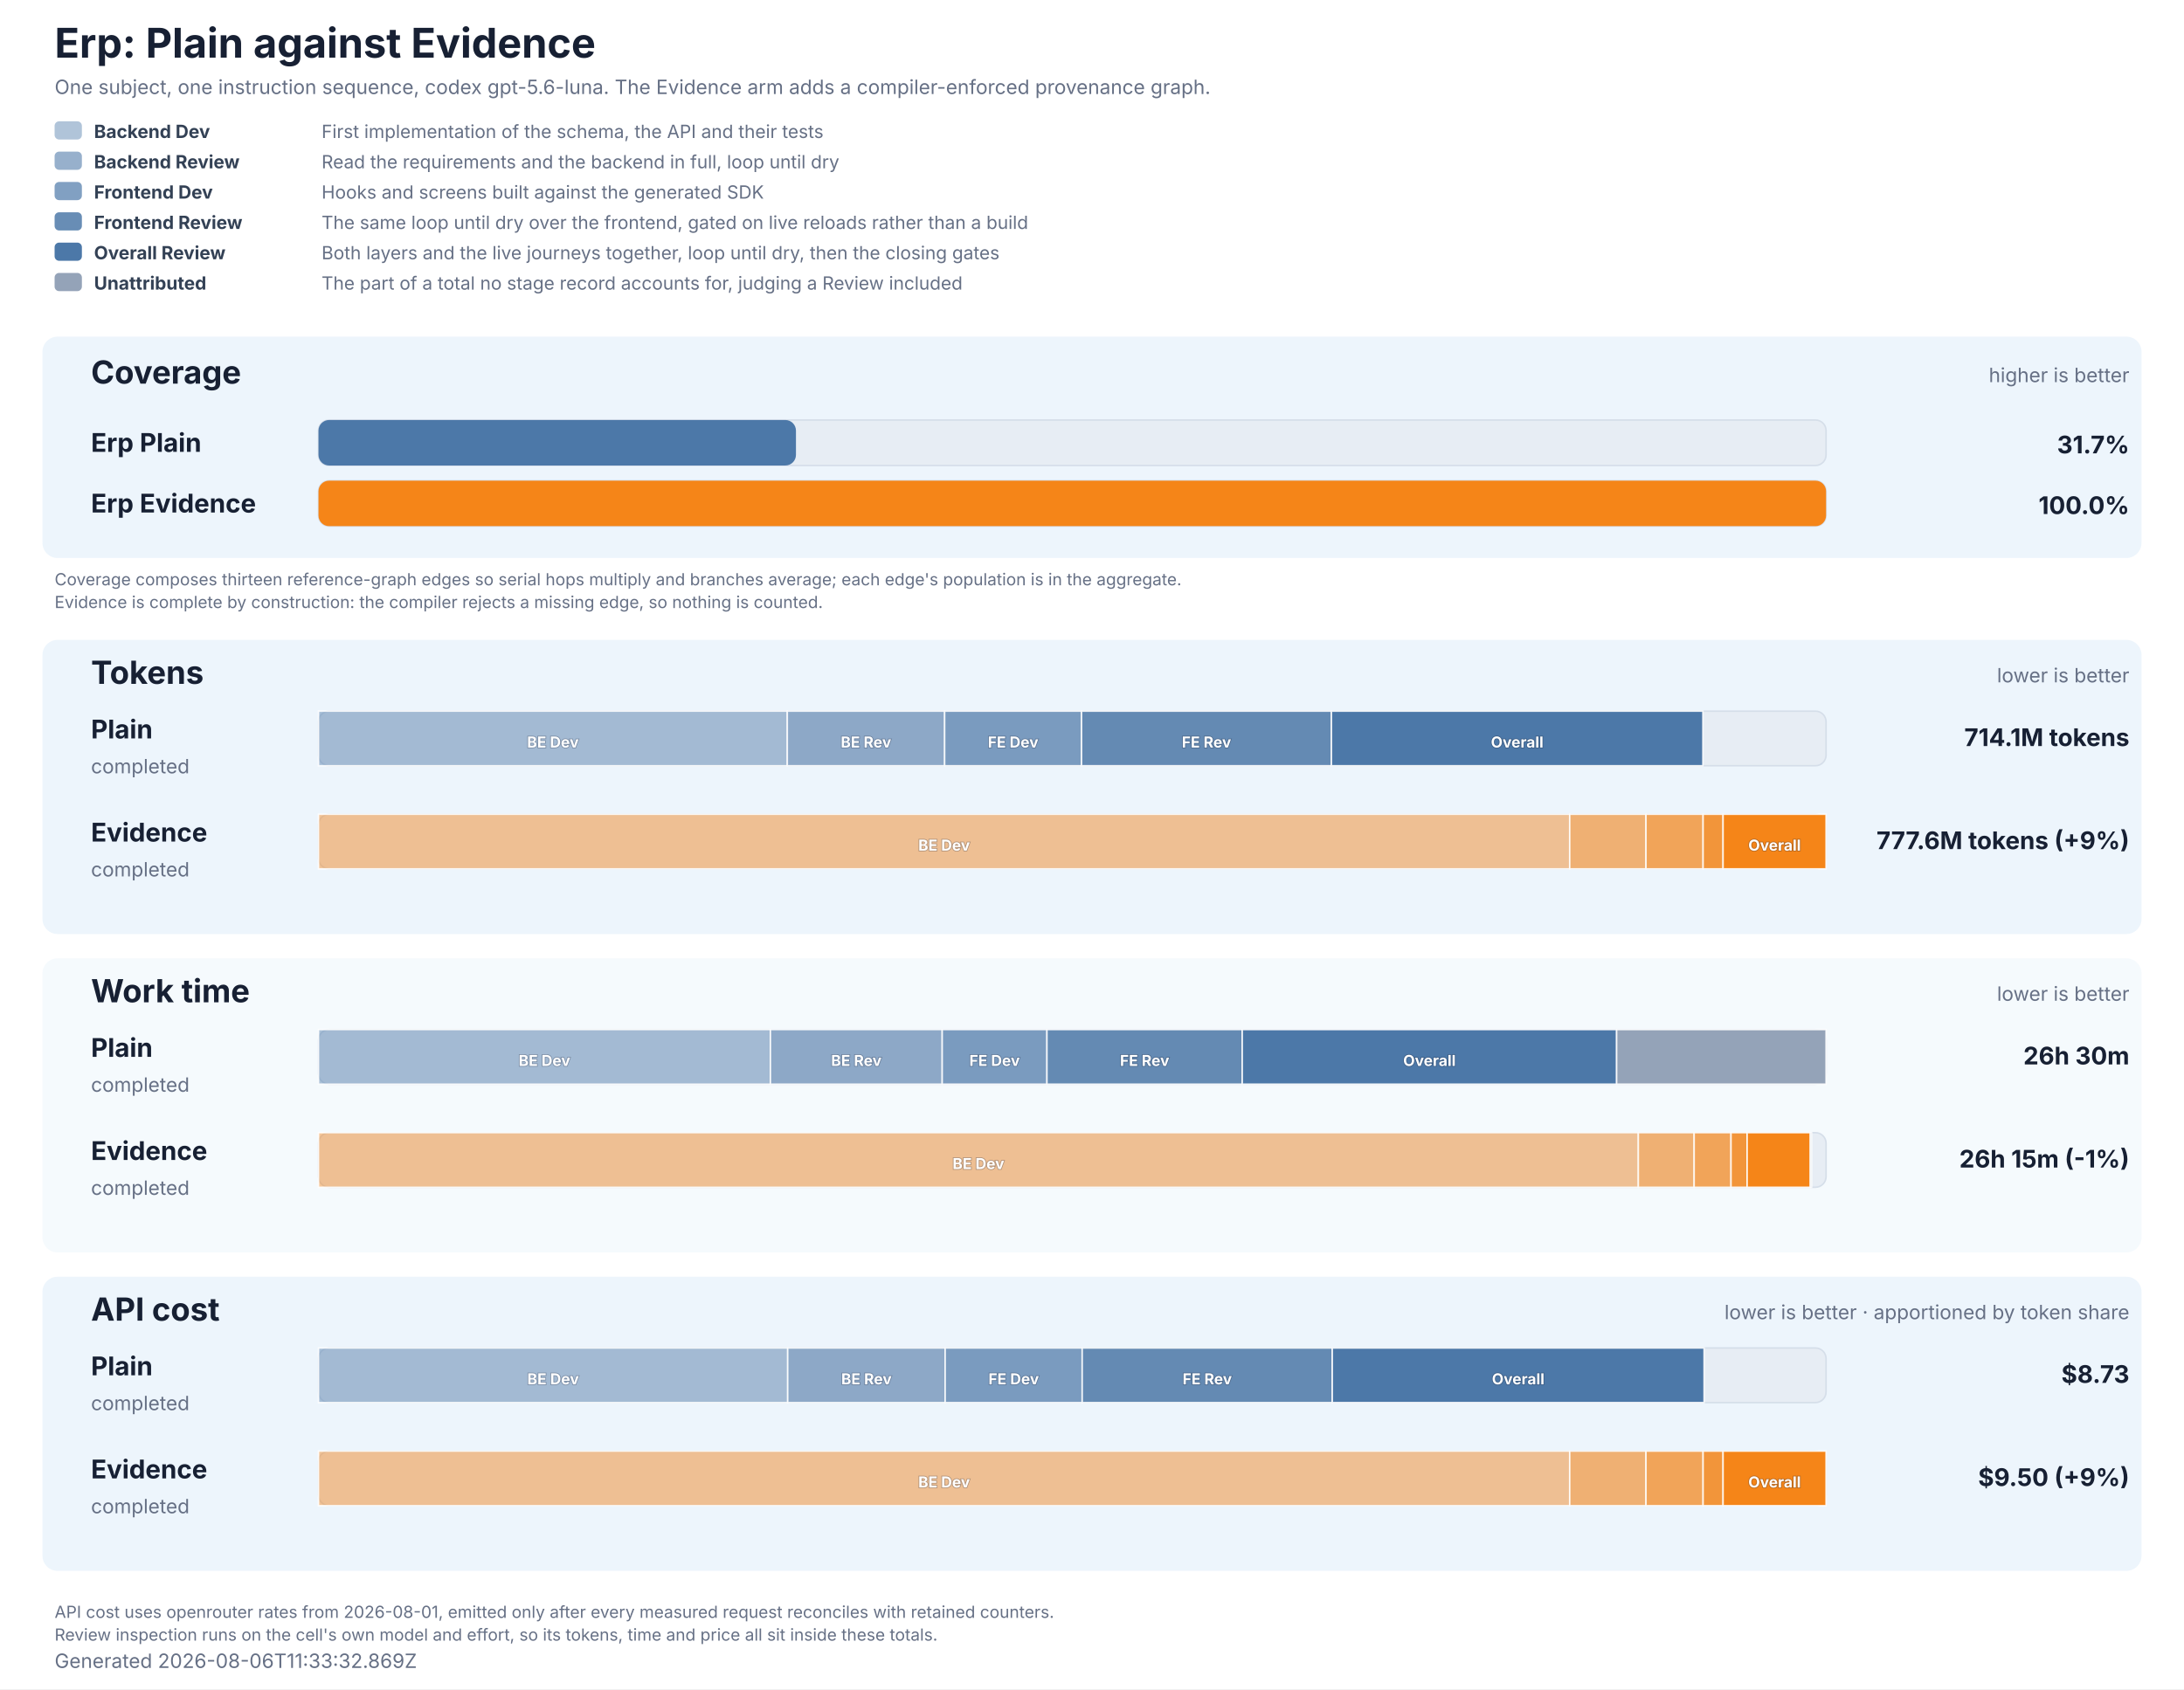
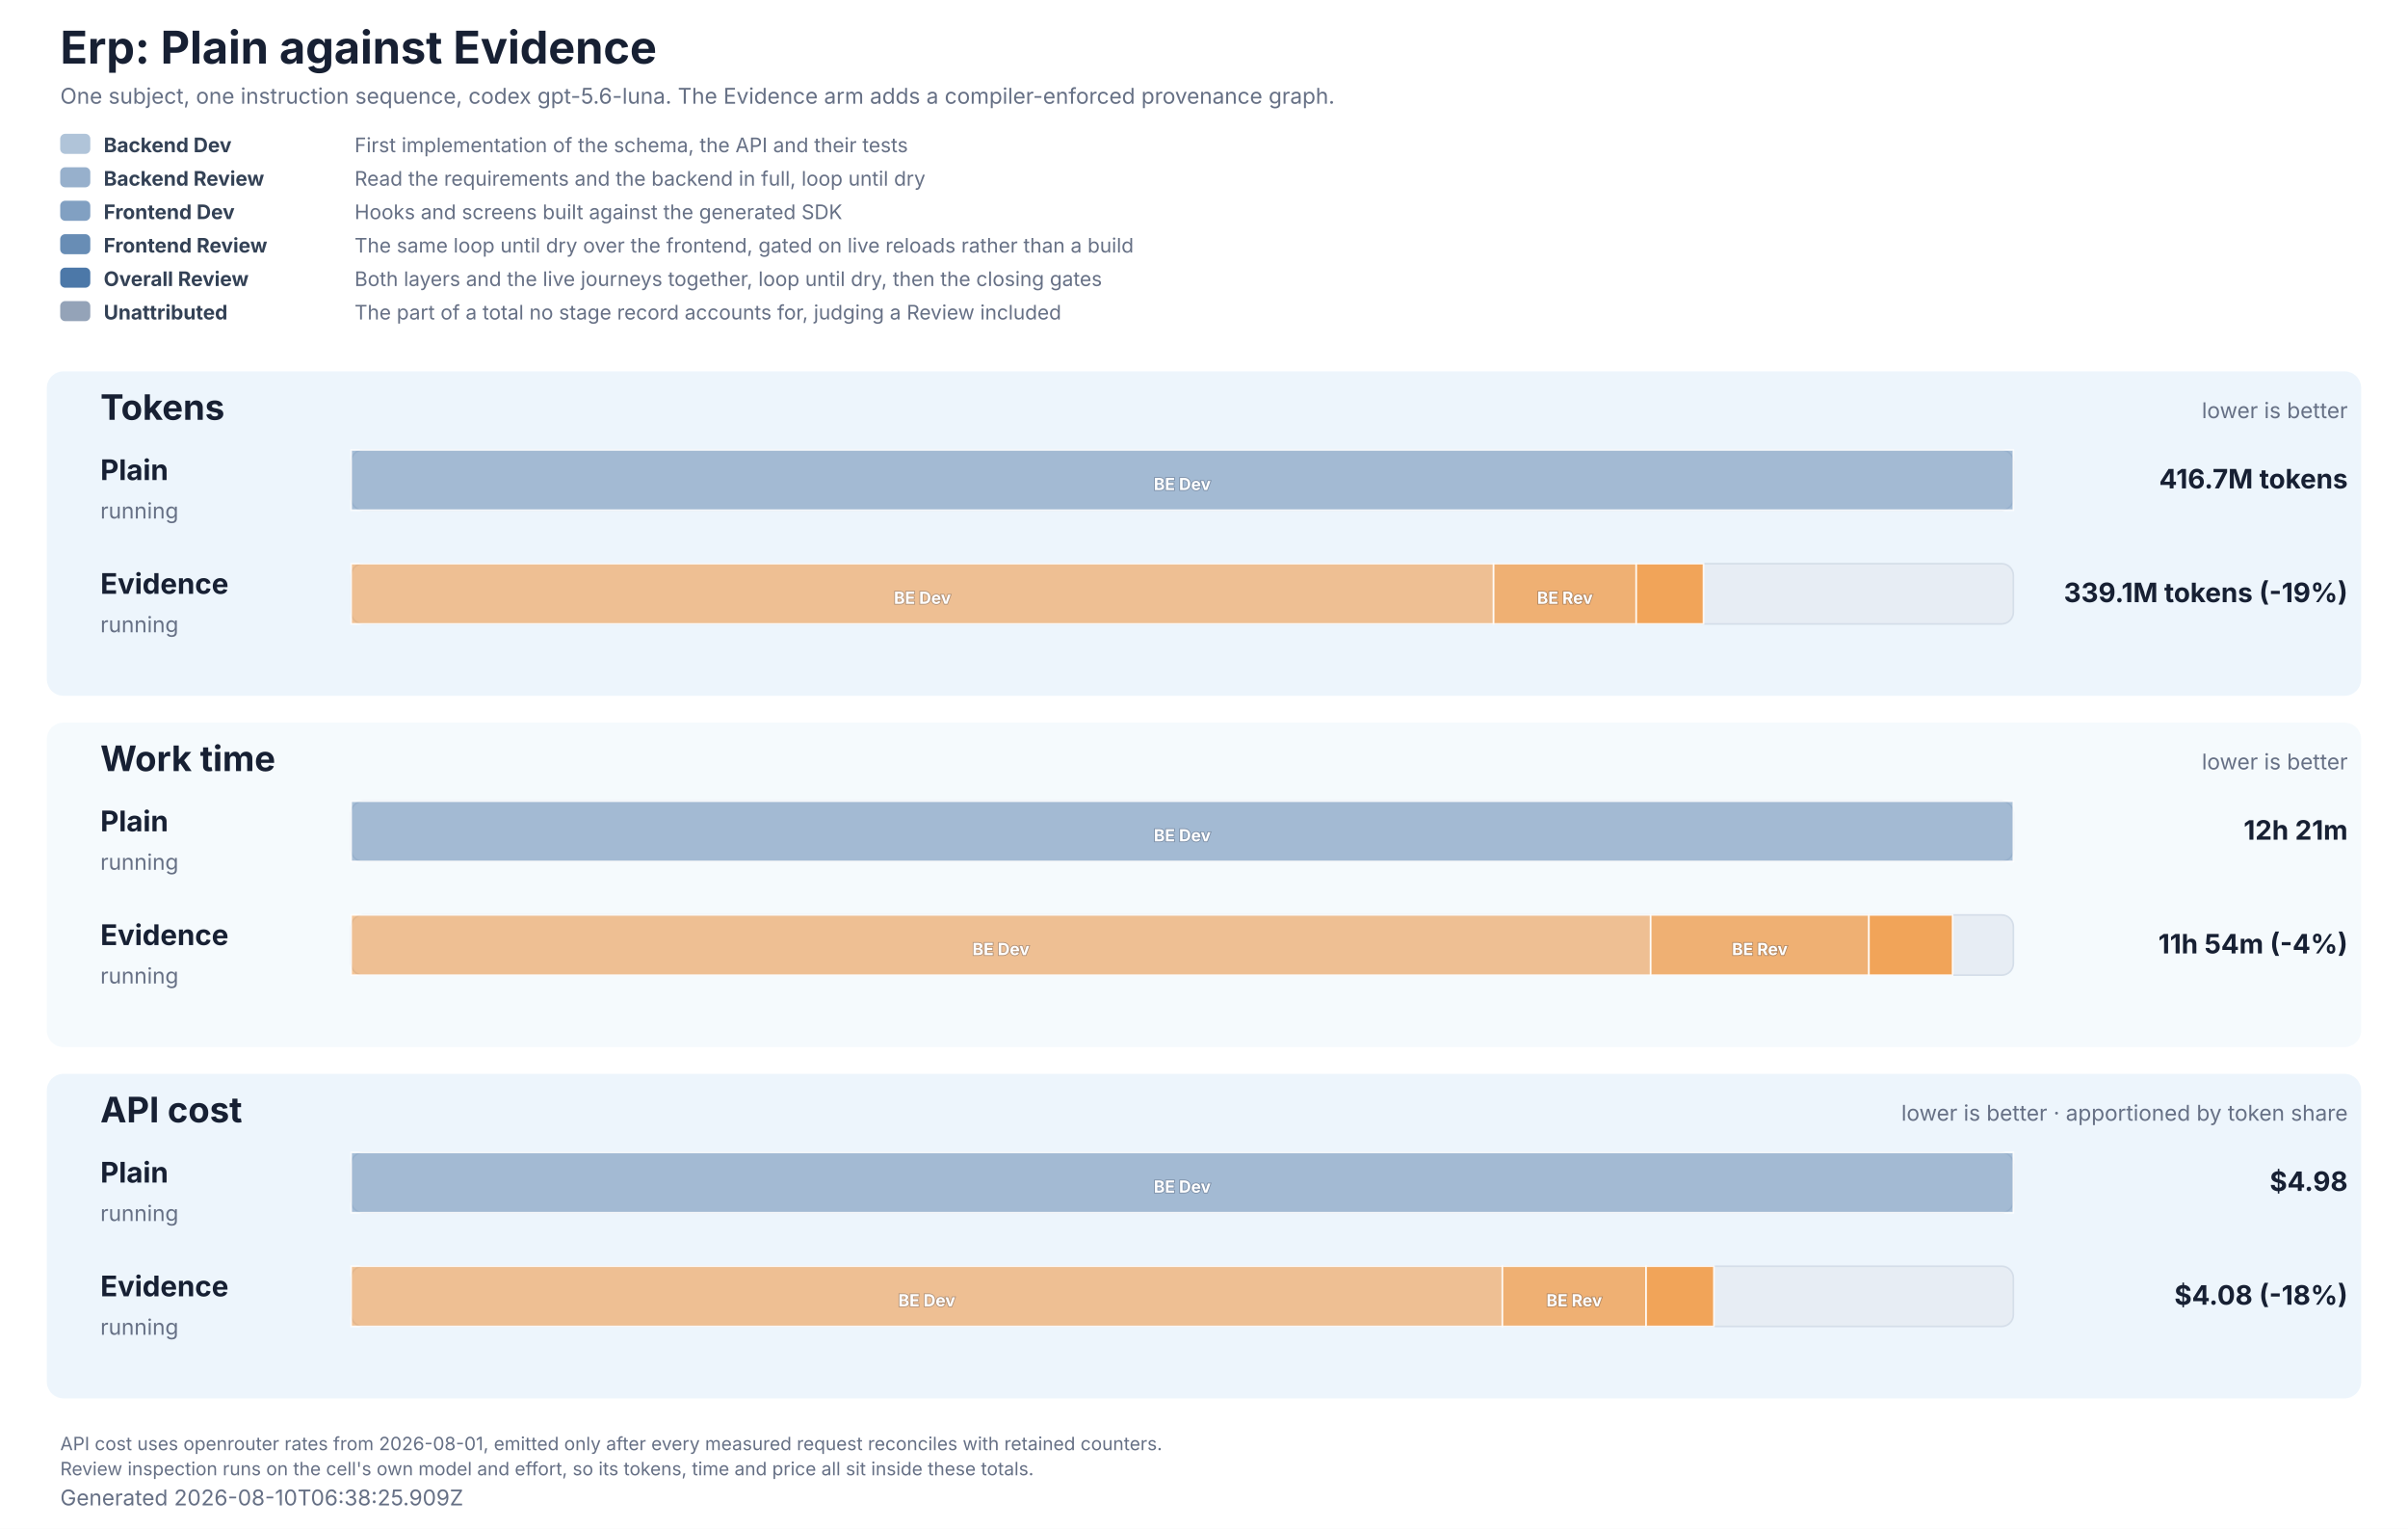
- <svg xmlns="http://www.w3.org/2000/svg" role="img" aria-labelledby="title description" viewBox="0 0 1440 1114" width="1440" height="1114">
+ <svg xmlns="http://www.w3.org/2000/svg" role="img" aria-labelledby="title description" viewBox="0 0 1440 914" width="1440" height="914">
  <style>
  text { font-family: Inter, ui-sans-serif, system-ui, -apple-system, BlinkMacSystemFont, 'Segoe UI', 'DejaVu Sans', Arial, sans-serif; fill: #172033; }
  .title { font-size: 27px; font-weight: 700; }
  .subtitle, .generated, .group-meta, .row-status { font-size: 13px; fill: #667085; }
  .group { fill: #e8f2fb; }
  .group-title { font-size: 21px; font-weight: 700; }
  .row-label { font-size: 17px; font-weight: 700; }
  .value { font-size: 16px; font-weight: 700; }
  .cost-value { font-size: 13px; font-weight: 600; fill: #526b82; }
  .legend { font-size: 12px; fill: #667085; }
  .legend-label { font-size: 12px; font-weight: 700; fill: #334155; }
  .segment-label { font-size: 10px; font-weight: 700; fill: #ffffff; paint-order: stroke; stroke: #172033; stroke-opacity: 0.28; stroke-width: 1px; }
  .phase-segment { stroke: #ffffff; stroke-opacity: 0.86; stroke-width: 1px; }
  .track { fill: #e7edf4; stroke: #d5dee9; stroke-width: 1px; }
  .empty { font-size: 15px; fill: #667085; }
  .table-note { font-size: 11px; fill: #667085; }
</style>
-   <rect width="1440" height="1114" fill="#ffffff" />
+   <rect width="1440" height="914" fill="#ffffff" />
  <text x="36" y="38" class="title">Erp: Plain against Evidence</text>
  <text x="36" y="62" class="subtitle">One subject, one instruction sequence, codex gpt-5.6-luna. The Evidence arm adds a compiler-enforced provenance graph.</text>
  <rect x="36" y="80" width="18" height="12" rx="3" fill="#4c78a8" fill-opacity="0.44" />
  <text x="62" y="91" class="legend-label">Backend Dev</text>
  <text x="212" y="91" class="legend">First implementation of the schema, the API and their tests</text>
  <rect x="36" y="100" width="18" height="12" rx="3" fill="#4c78a8" fill-opacity="0.58" />
  <text x="62" y="111" class="legend-label">Backend Review</text>
  <text x="212" y="111" class="legend">Read the requirements and the backend in full, loop until dry</text>
  <rect x="36" y="120" width="18" height="12" rx="3" fill="#4c78a8" fill-opacity="0.7" />
  <text x="62" y="131" class="legend-label">Frontend Dev</text>
  <text x="212" y="131" class="legend">Hooks and screens built against the generated SDK</text>
  <rect x="36" y="140" width="18" height="12" rx="3" fill="#4c78a8" fill-opacity="0.84" />
  <text x="62" y="151" class="legend-label">Frontend Review</text>
  <text x="212" y="151" class="legend">The same loop until dry over the frontend, gated on live reloads rather than a build</text>
  <rect x="36" y="160" width="18" height="12" rx="3" fill="#4c78a8" fill-opacity="1" />
  <text x="62" y="171" class="legend-label">Overall Review</text>
  <text x="212" y="171" class="legend">Both layers and the live journeys together, loop until dry, then the closing gates</text>
  <rect x="36" y="180" width="18" height="12" rx="3" fill="#94a3b8" fill-opacity="1" />
  <text x="62" y="191" class="legend-label">Unattributed</text>
  <text x="212" y="191" class="legend">The part of a total no stage record accounts for, judging a Review included</text>
-   <rect x="28" y="222" width="1384" height="146" rx="10" class="group" fill-opacity="0.78" />
-   <text x="60" y="253" class="group-title">Coverage</text>
-   <text x="1404" y="252" text-anchor="end" class="group-meta">higher is better</text>
-   <text x="60" y="298" class="row-label" fill="#4c78a8">Erp Plain</text>
-   <rect x="210" y="277" width="994" height="30" rx="7" class="track" />
-   <rect x="210" y="277" width="314.81" height="30" rx="7" fill="#4c78a8" data-coverage="31.67055414856898" />
-   <text x="1404" y="299" text-anchor="end" class="value" fill="#4c78a8">31.7%</text>
-   <text x="60" y="338" class="row-label" fill="#f58518">Erp Evidence</text>
-   <rect x="210" y="317" width="994" height="30" rx="7" class="track" />
-   <rect x="210" y="317" width="994.00" height="30" rx="7" fill="#f58518" data-coverage="100" />
-   <text x="1404" y="339" text-anchor="end" class="value" fill="#f58518">100.0%</text>
-   <text x="36" y="386" class="table-note">Coverage composes thirteen reference-graph edges so serial hops multiply and branches average; each edge's population is in the aggregate.</text>
-   <text x="36" y="401" class="table-note">Evidence is complete by construction: the compiler rejects a missing edge, so nothing is counted.</text>
-   <rect x="28" y="422" width="1384" height="194" rx="10" class="group" fill-opacity="0.78" />
-   <text x="60" y="451" class="group-title">Tokens</text>
-   <text x="1404" y="450" text-anchor="end" class="group-meta">lower is better</text>
-   <text x="60" y="487" class="row-label" fill="#4c78a8">Plain</text>
-   <text x="60" y="510" class="row-status">completed</text>
-   <rect x="210" y="469" width="994" height="36" rx="7" class="track" />
-   <rect x="210.00" y="469" width="309.11" height="36" fill="#4c78a8" fill-opacity="0.44" class="phase-segment" data-phase="backend-development" />
-   <text x="364.55" y="493" text-anchor="middle" class="segment-label">BE Dev</text>
-   <rect x="519.11" y="469" width="103.74" height="36" fill="#4c78a8" fill-opacity="0.58" class="phase-segment" data-phase="backend-review" />
-   <text x="570.98" y="493" text-anchor="middle" class="segment-label">BE Rev</text>
-   <rect x="622.85" y="469" width="90.26" height="36" fill="#4c78a8" fill-opacity="0.7" class="phase-segment" data-phase="frontend-development" />
-   <text x="667.98" y="493" text-anchor="middle" class="segment-label">FE Dev</text>
-   <rect x="713.11" y="469" width="164.76" height="36" fill="#4c78a8" fill-opacity="0.84" class="phase-segment" data-phase="frontend-review" />
-   <text x="795.49" y="493" text-anchor="middle" class="segment-label">FE Rev</text>
-   <rect x="877.87" y="469" width="244.91" height="36" fill="#4c78a8" fill-opacity="1" class="phase-segment" data-phase="overall-review" />
-   <text x="1000.33" y="493" text-anchor="middle" class="segment-label">Overall</text>
-   <text x="1404" y="492" text-anchor="end" class="value">714.1M tokens</text>
-   <text x="60" y="555" class="row-label" fill="#f58518">Evidence</text>
-   <text x="60" y="578" class="row-status">completed</text>
-   <rect x="210" y="537" width="994" height="36" rx="7" class="track" />
-   <rect x="210.00" y="537" width="824.97" height="36" fill="#f58518" fill-opacity="0.44" class="phase-segment" data-phase="backend-development" />
-   <text x="622.48" y="561" text-anchor="middle" class="segment-label">BE Dev</text>
-   <rect x="1034.97" y="537" width="50.31" height="36" fill="#f58518" fill-opacity="0.58" class="phase-segment" data-phase="backend-review" />
-   <rect x="1085.28" y="537" width="37.64" height="36" fill="#f58518" fill-opacity="0.7" class="phase-segment" data-phase="frontend-development" />
-   <rect x="1122.92" y="537" width="13.18" height="36" fill="#f58518" fill-opacity="0.84" class="phase-segment" data-phase="frontend-review" />
-   <rect x="1136.10" y="537" width="67.90" height="36" fill="#f58518" fill-opacity="1" class="phase-segment" data-phase="overall-review" />
-   <text x="1170.05" y="561" text-anchor="middle" class="segment-label">Overall</text>
-   <text x="1404" y="560" text-anchor="end" class="value">777.6M tokens (+9%)</text>
-   <rect x="28" y="632" width="1384" height="194" rx="10" class="group" fill-opacity="0.42" />
-   <text x="60" y="661" class="group-title">Work time</text>
-   <text x="1404" y="660" text-anchor="end" class="group-meta">lower is better</text>
-   <text x="60" y="697" class="row-label" fill="#4c78a8">Plain</text>
-   <text x="60" y="720" class="row-status">completed</text>
-   <rect x="210" y="679" width="994" height="36" rx="7" class="track" />
-   <rect x="210.00" y="679" width="297.96" height="36" fill="#4c78a8" fill-opacity="0.44" class="phase-segment" data-phase="backend-development" />
-   <text x="358.98" y="703" text-anchor="middle" class="segment-label">BE Dev</text>
-   <rect x="507.96" y="679" width="113.28" height="36" fill="#4c78a8" fill-opacity="0.58" class="phase-segment" data-phase="backend-review" />
-   <text x="564.60" y="703" text-anchor="middle" class="segment-label">BE Rev</text>
-   <rect x="621.24" y="679" width="69.06" height="36" fill="#4c78a8" fill-opacity="0.7" class="phase-segment" data-phase="frontend-development" />
-   <text x="655.77" y="703" text-anchor="middle" class="segment-label">FE Dev</text>
-   <rect x="690.30" y="679" width="128.78" height="36" fill="#4c78a8" fill-opacity="0.84" class="phase-segment" data-phase="frontend-review" />
-   <text x="754.69" y="703" text-anchor="middle" class="segment-label">FE Rev</text>
-   <rect x="819.08" y="679" width="246.83" height="36" fill="#4c78a8" fill-opacity="1" class="phase-segment" data-phase="overall-review" />
-   <text x="942.50" y="703" text-anchor="middle" class="segment-label">Overall</text>
-   <rect x="1065.91" y="679" width="138.09" height="36" fill="#94a3b8" class="phase-segment" data-phase="unattributed" />
-   <text x="1404" y="702" text-anchor="end" class="value">26h 30m</text>
-   <text x="60" y="765" class="row-label" fill="#f58518">Evidence</text>
-   <text x="60" y="788" class="row-status">completed</text>
-   <rect x="210" y="747" width="994" height="36" rx="7" class="track" />
-   <rect x="210.00" y="747" width="870.22" height="36" fill="#f58518" fill-opacity="0.44" class="phase-segment" data-phase="backend-development" />
-   <text x="645.11" y="771" text-anchor="middle" class="segment-label">BE Dev</text>
-   <rect x="1080.22" y="747" width="36.81" height="36" fill="#f58518" fill-opacity="0.58" class="phase-segment" data-phase="backend-review" />
-   <rect x="1117.03" y="747" width="24.31" height="36" fill="#f58518" fill-opacity="0.7" class="phase-segment" data-phase="frontend-development" />
-   <rect x="1141.34" y="747" width="10.63" height="36" fill="#f58518" fill-opacity="0.84" class="phase-segment" data-phase="frontend-review" />
-   <rect x="1151.97" y="747" width="41.66" height="36" fill="#f58518" fill-opacity="1" class="phase-segment" data-phase="overall-review" />
-   <rect x="1193.64" y="747" width="0.80" height="36" fill="#94a3b8" class="phase-segment" data-phase="unattributed" />
-   <text x="1404" y="770" text-anchor="end" class="value">26h 15m (-1%)</text>
-   <rect x="28" y="842" width="1384" height="194" rx="10" class="group" fill-opacity="0.78" />
-   <text x="60" y="871" class="group-title">API cost</text>
-   <text x="1404" y="870" text-anchor="end" class="group-meta">lower is better · apportioned by token share</text>
-   <text x="60" y="907" class="row-label" fill="#4c78a8">Plain</text>
-   <text x="60" y="930" class="row-status">completed</text>
-   <rect x="210" y="889" width="994" height="36" rx="7" class="track" />
-   <rect x="210.00" y="889" width="309.37" height="36" fill="#4c78a8" fill-opacity="0.44" class="phase-segment" data-phase="backend-development" />
-   <text x="364.69" y="913" text-anchor="middle" class="segment-label">BE Dev</text>
-   <rect x="519.37" y="889" width="103.83" height="36" fill="#4c78a8" fill-opacity="0.58" class="phase-segment" data-phase="backend-review" />
-   <text x="571.29" y="913" text-anchor="middle" class="segment-label">BE Rev</text>
-   <rect x="623.20" y="889" width="90.34" height="36" fill="#4c78a8" fill-opacity="0.7" class="phase-segment" data-phase="frontend-development" />
-   <text x="668.37" y="913" text-anchor="middle" class="segment-label">FE Dev</text>
-   <rect x="713.54" y="889" width="164.90" height="36" fill="#4c78a8" fill-opacity="0.84" class="phase-segment" data-phase="frontend-review" />
-   <text x="795.99" y="913" text-anchor="middle" class="segment-label">FE Rev</text>
-   <rect x="878.44" y="889" width="245.12" height="36" fill="#4c78a8" fill-opacity="1" class="phase-segment" data-phase="overall-review" />
-   <text x="1001.00" y="913" text-anchor="middle" class="segment-label">Overall</text>
-   <text x="1404" y="912" text-anchor="end" class="value">$8.73</text>
-   <text x="60" y="975" class="row-label" fill="#f58518">Evidence</text>
-   <text x="60" y="998" class="row-status">completed</text>
-   <rect x="210" y="957" width="994" height="36" rx="7" class="track" />
-   <rect x="210.00" y="957" width="824.97" height="36" fill="#f58518" fill-opacity="0.44" class="phase-segment" data-phase="backend-development" />
-   <text x="622.48" y="981" text-anchor="middle" class="segment-label">BE Dev</text>
-   <rect x="1034.97" y="957" width="50.31" height="36" fill="#f58518" fill-opacity="0.58" class="phase-segment" data-phase="backend-review" />
-   <rect x="1085.28" y="957" width="37.64" height="36" fill="#f58518" fill-opacity="0.7" class="phase-segment" data-phase="frontend-development" />
-   <rect x="1122.92" y="957" width="13.18" height="36" fill="#f58518" fill-opacity="0.84" class="phase-segment" data-phase="frontend-review" />
-   <rect x="1136.10" y="957" width="67.90" height="36" fill="#f58518" fill-opacity="1" class="phase-segment" data-phase="overall-review" />
-   <text x="1170.05" y="981" text-anchor="middle" class="segment-label">Overall</text>
-   <text x="1404" y="980" text-anchor="end" class="value">$9.50 (+9%)</text>
-   <text x="36" y="1067" class="table-note">API cost uses openrouter rates from 2026-08-01, emitted only after every measured request reconciles with retained counters.</text>
-   <text x="36" y="1082" class="table-note">Review inspection runs on the cell's own model and effort, so its tokens, time and price all sit inside these totals.</text>
-   <text x="36" y="1100" class="generated">Generated 2026-08-06T11:33:32.869Z</text>
+   <rect x="28" y="222" width="1384" height="194" rx="10" class="group" fill-opacity="0.78" />
+   <text x="60" y="251" class="group-title">Tokens</text>
+   <text x="1404" y="250" text-anchor="end" class="group-meta">lower is better</text>
+   <text x="60" y="287" class="row-label" fill="#4c78a8">Plain</text>
+   <text x="60" y="310" class="row-status">running</text>
+   <rect x="210" y="269" width="994" height="36" rx="7" class="track" />
+   <rect x="210.00" y="269" width="994.00" height="36" fill="#4c78a8" fill-opacity="0.44" class="phase-segment" data-phase="backend-development" />
+   <text x="707.00" y="293" text-anchor="middle" class="segment-label">BE Dev</text>
+   <text x="1404" y="292" text-anchor="end" class="value">416.7M tokens</text>
+   <text x="60" y="355" class="row-label" fill="#f58518">Evidence</text>
+   <text x="60" y="378" class="row-status">running</text>
+   <rect x="210" y="337" width="994" height="36" rx="7" class="track" />
+   <rect x="210.00" y="337" width="683.19" height="36" fill="#f58518" fill-opacity="0.44" class="phase-segment" data-phase="backend-development" />
+   <text x="551.60" y="361" text-anchor="middle" class="segment-label">BE Dev</text>
+   <rect x="893.19" y="337" width="85.29" height="36" fill="#f58518" fill-opacity="0.58" class="phase-segment" data-phase="backend-review" />
+   <text x="935.84" y="361" text-anchor="middle" class="segment-label">BE Rev</text>
+   <rect x="978.48" y="337" width="40.22" height="36" fill="#f58518" fill-opacity="0.7" class="phase-segment" data-phase="frontend-development" />
+   <text x="1404" y="360" text-anchor="end" class="value">339.1M tokens (-19%)</text>
+   <rect x="28" y="432" width="1384" height="194" rx="10" class="group" fill-opacity="0.42" />
+   <text x="60" y="461" class="group-title">Work time</text>
+   <text x="1404" y="460" text-anchor="end" class="group-meta">lower is better</text>
+   <text x="60" y="497" class="row-label" fill="#4c78a8">Plain</text>
+   <text x="60" y="520" class="row-status">running</text>
+   <rect x="210" y="479" width="994" height="36" rx="7" class="track" />
+   <rect x="210.00" y="479" width="994.00" height="36" fill="#4c78a8" fill-opacity="0.44" class="phase-segment" data-phase="backend-development" />
+   <text x="707.00" y="503" text-anchor="middle" class="segment-label">BE Dev</text>
+   <text x="1404" y="502" text-anchor="end" class="value">12h 21m</text>
+   <text x="60" y="565" class="row-label" fill="#f58518">Evidence</text>
+   <text x="60" y="588" class="row-status">running</text>
+   <rect x="210" y="547" width="994" height="36" rx="7" class="track" />
+   <rect x="210.00" y="547" width="777.12" height="36" fill="#f58518" fill-opacity="0.44" class="phase-segment" data-phase="backend-development" />
+   <text x="598.56" y="571" text-anchor="middle" class="segment-label">BE Dev</text>
+   <rect x="987.12" y="547" width="130.51" height="36" fill="#f58518" fill-opacity="0.58" class="phase-segment" data-phase="backend-review" />
+   <text x="1052.37" y="571" text-anchor="middle" class="segment-label">BE Rev</text>
+   <rect x="1117.63" y="547" width="50.02" height="36" fill="#f58518" fill-opacity="0.7" class="phase-segment" data-phase="frontend-development" />
+   <text x="1404" y="570" text-anchor="end" class="value">11h 54m (-4%)</text>
+   <rect x="28" y="642" width="1384" height="194" rx="10" class="group" fill-opacity="0.78" />
+   <text x="60" y="671" class="group-title">API cost</text>
+   <text x="1404" y="670" text-anchor="end" class="group-meta">lower is better · apportioned by token share</text>
+   <text x="60" y="707" class="row-label" fill="#4c78a8">Plain</text>
+   <text x="60" y="730" class="row-status">running</text>
+   <rect x="210" y="689" width="994" height="36" rx="7" class="track" />
+   <rect x="210.00" y="689" width="994.00" height="36" fill="#4c78a8" fill-opacity="0.44" class="phase-segment" data-phase="backend-development" />
+   <text x="707.00" y="713" text-anchor="middle" class="segment-label">BE Dev</text>
+   <text x="1404" y="712" text-anchor="end" class="value">$4.98</text>
+   <text x="60" y="775" class="row-label" fill="#f58518">Evidence</text>
+   <text x="60" y="798" class="row-status">running</text>
+   <rect x="210" y="757" width="994" height="36" rx="7" class="track" />
+   <rect x="210.00" y="757" width="688.44" height="36" fill="#f58518" fill-opacity="0.44" class="phase-segment" data-phase="backend-development" />
+   <text x="554.22" y="781" text-anchor="middle" class="segment-label">BE Dev</text>
+   <rect x="898.44" y="757" width="85.95" height="36" fill="#f58518" fill-opacity="0.58" class="phase-segment" data-phase="backend-review" />
+   <text x="941.41" y="781" text-anchor="middle" class="segment-label">BE Rev</text>
+   <rect x="984.39" y="757" width="40.53" height="36" fill="#f58518" fill-opacity="0.7" class="phase-segment" data-phase="frontend-development" />
+   <text x="1404" y="780" text-anchor="end" class="value">$4.08 (-18%)</text>
+   <text x="36" y="867" class="table-note">API cost uses openrouter rates from 2026-08-01, emitted only after every measured request reconciles with retained counters.</text>
+   <text x="36" y="882" class="table-note">Review inspection runs on the cell's own model and effort, so its tokens, time and price all sit inside these totals.</text>
+   <text x="36" y="900" class="generated">Generated 2026-08-10T06:38:25.909Z</text>
</svg>
